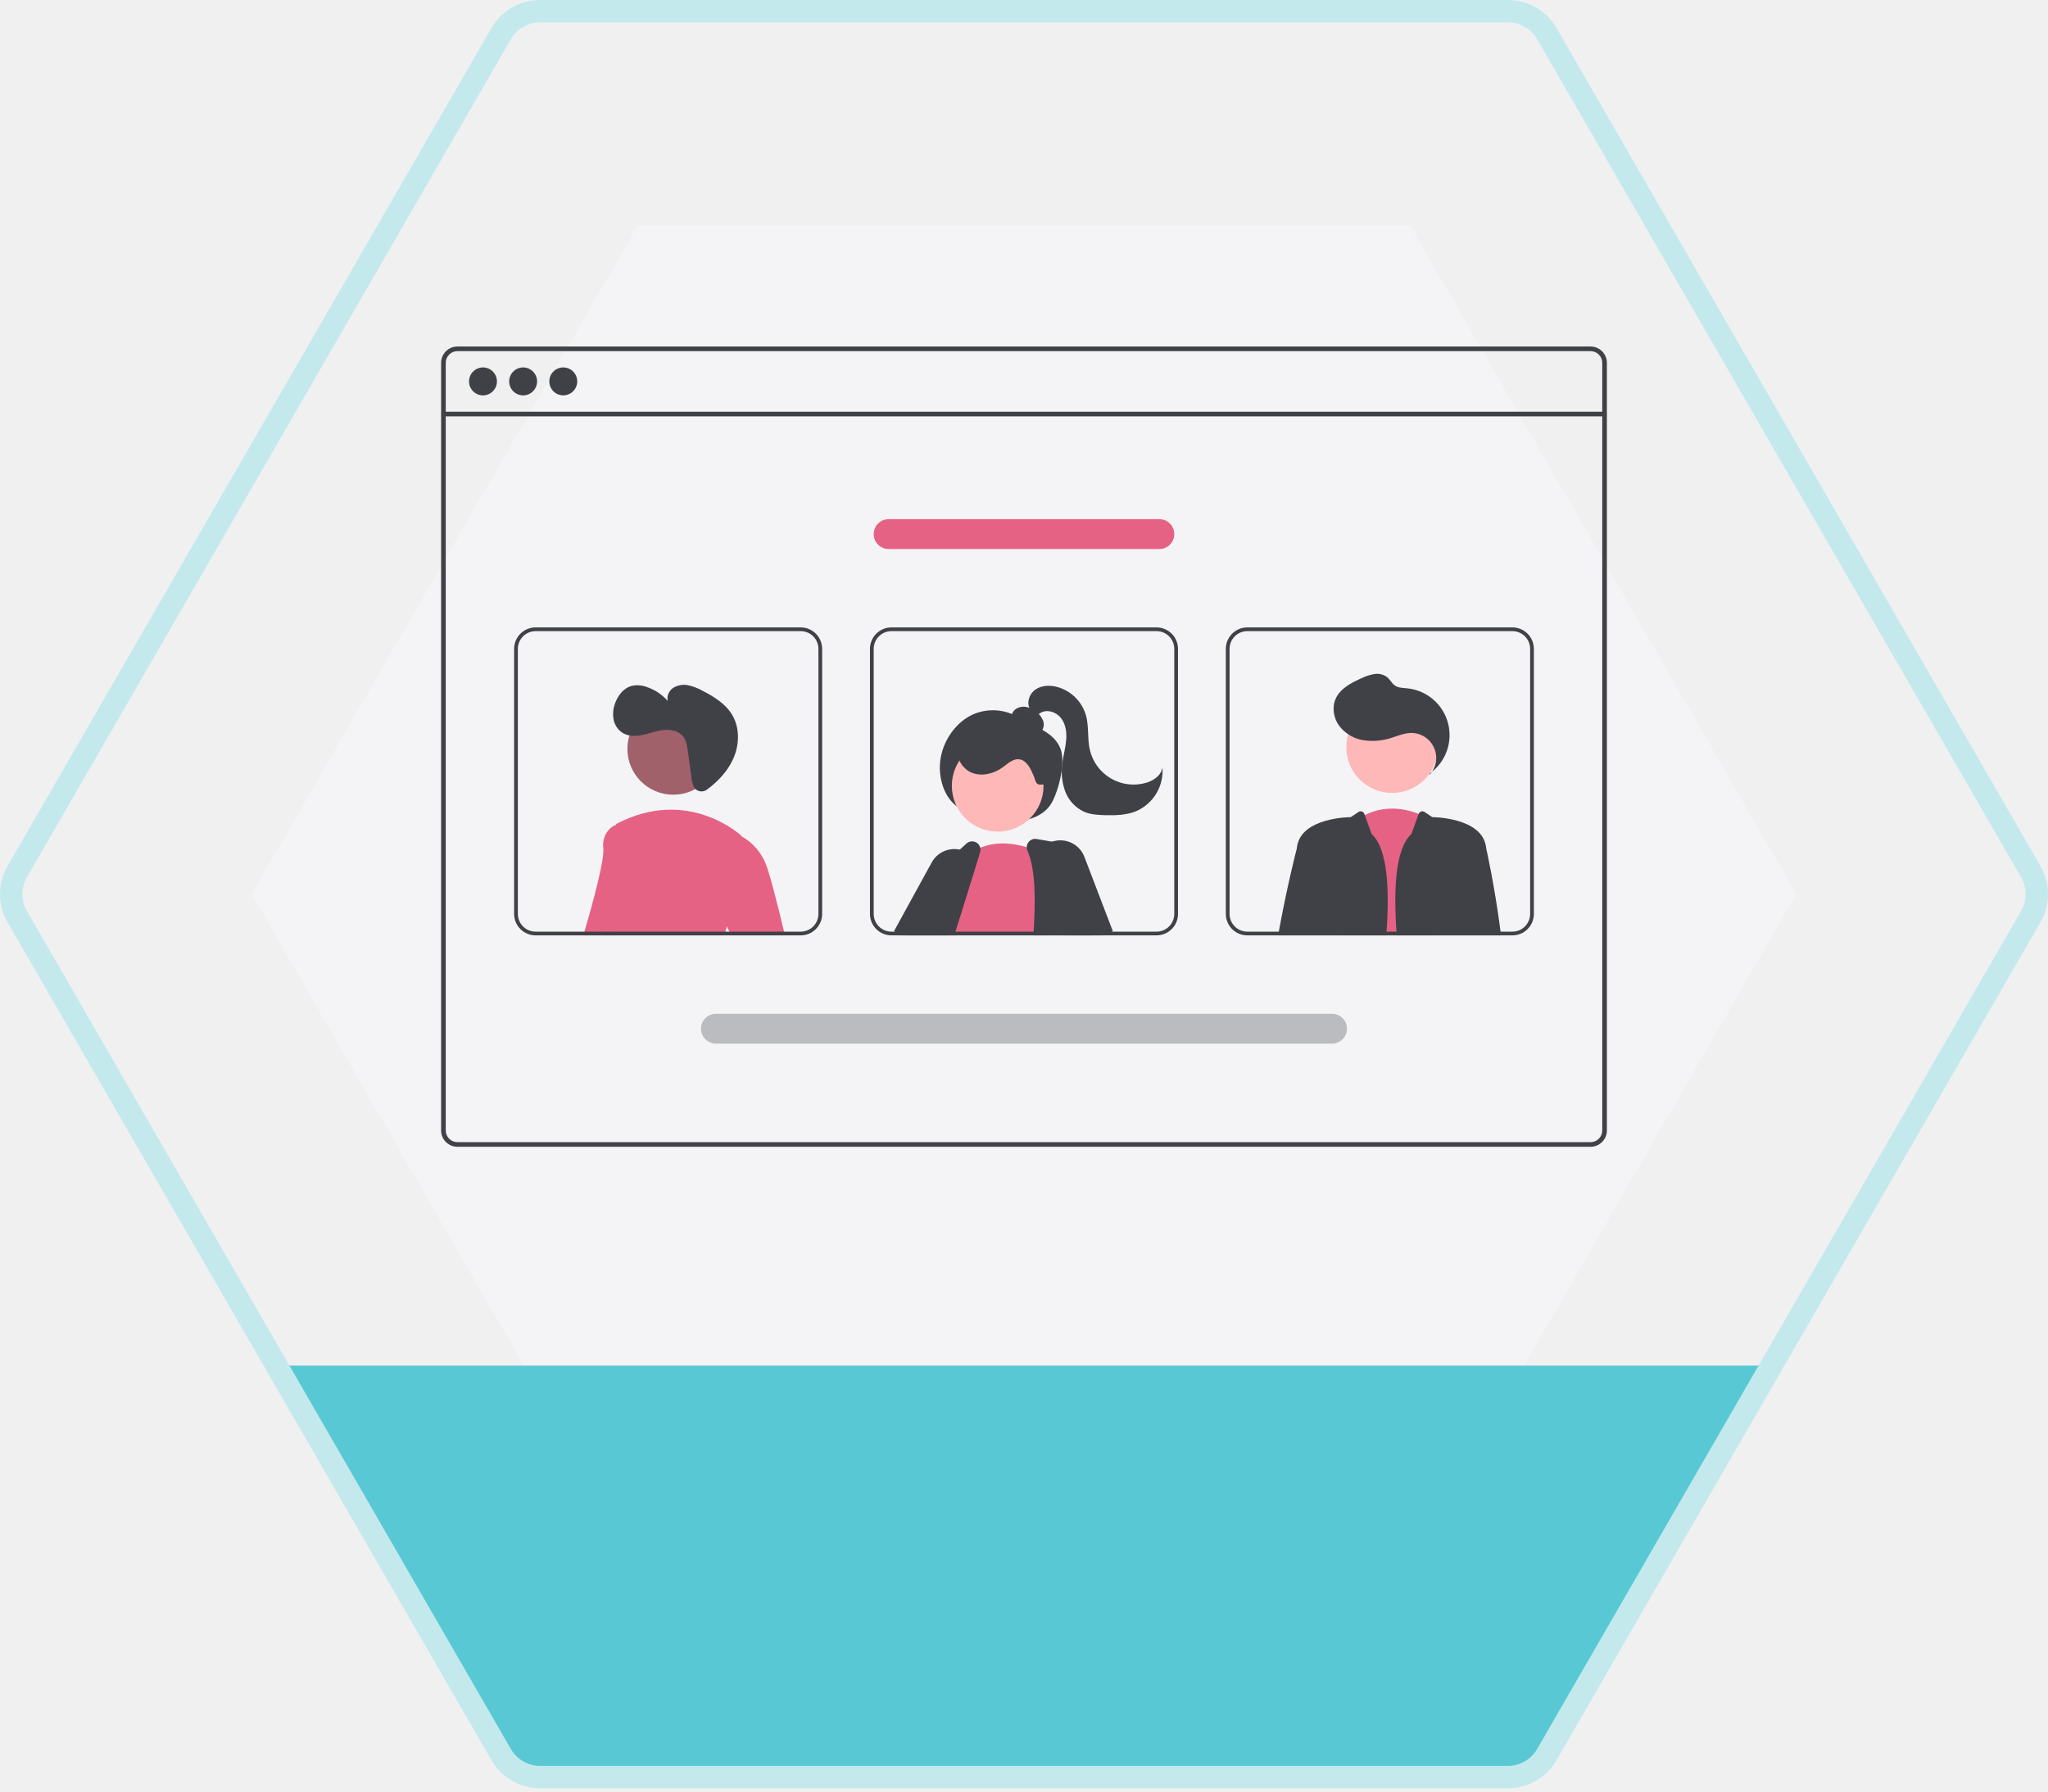
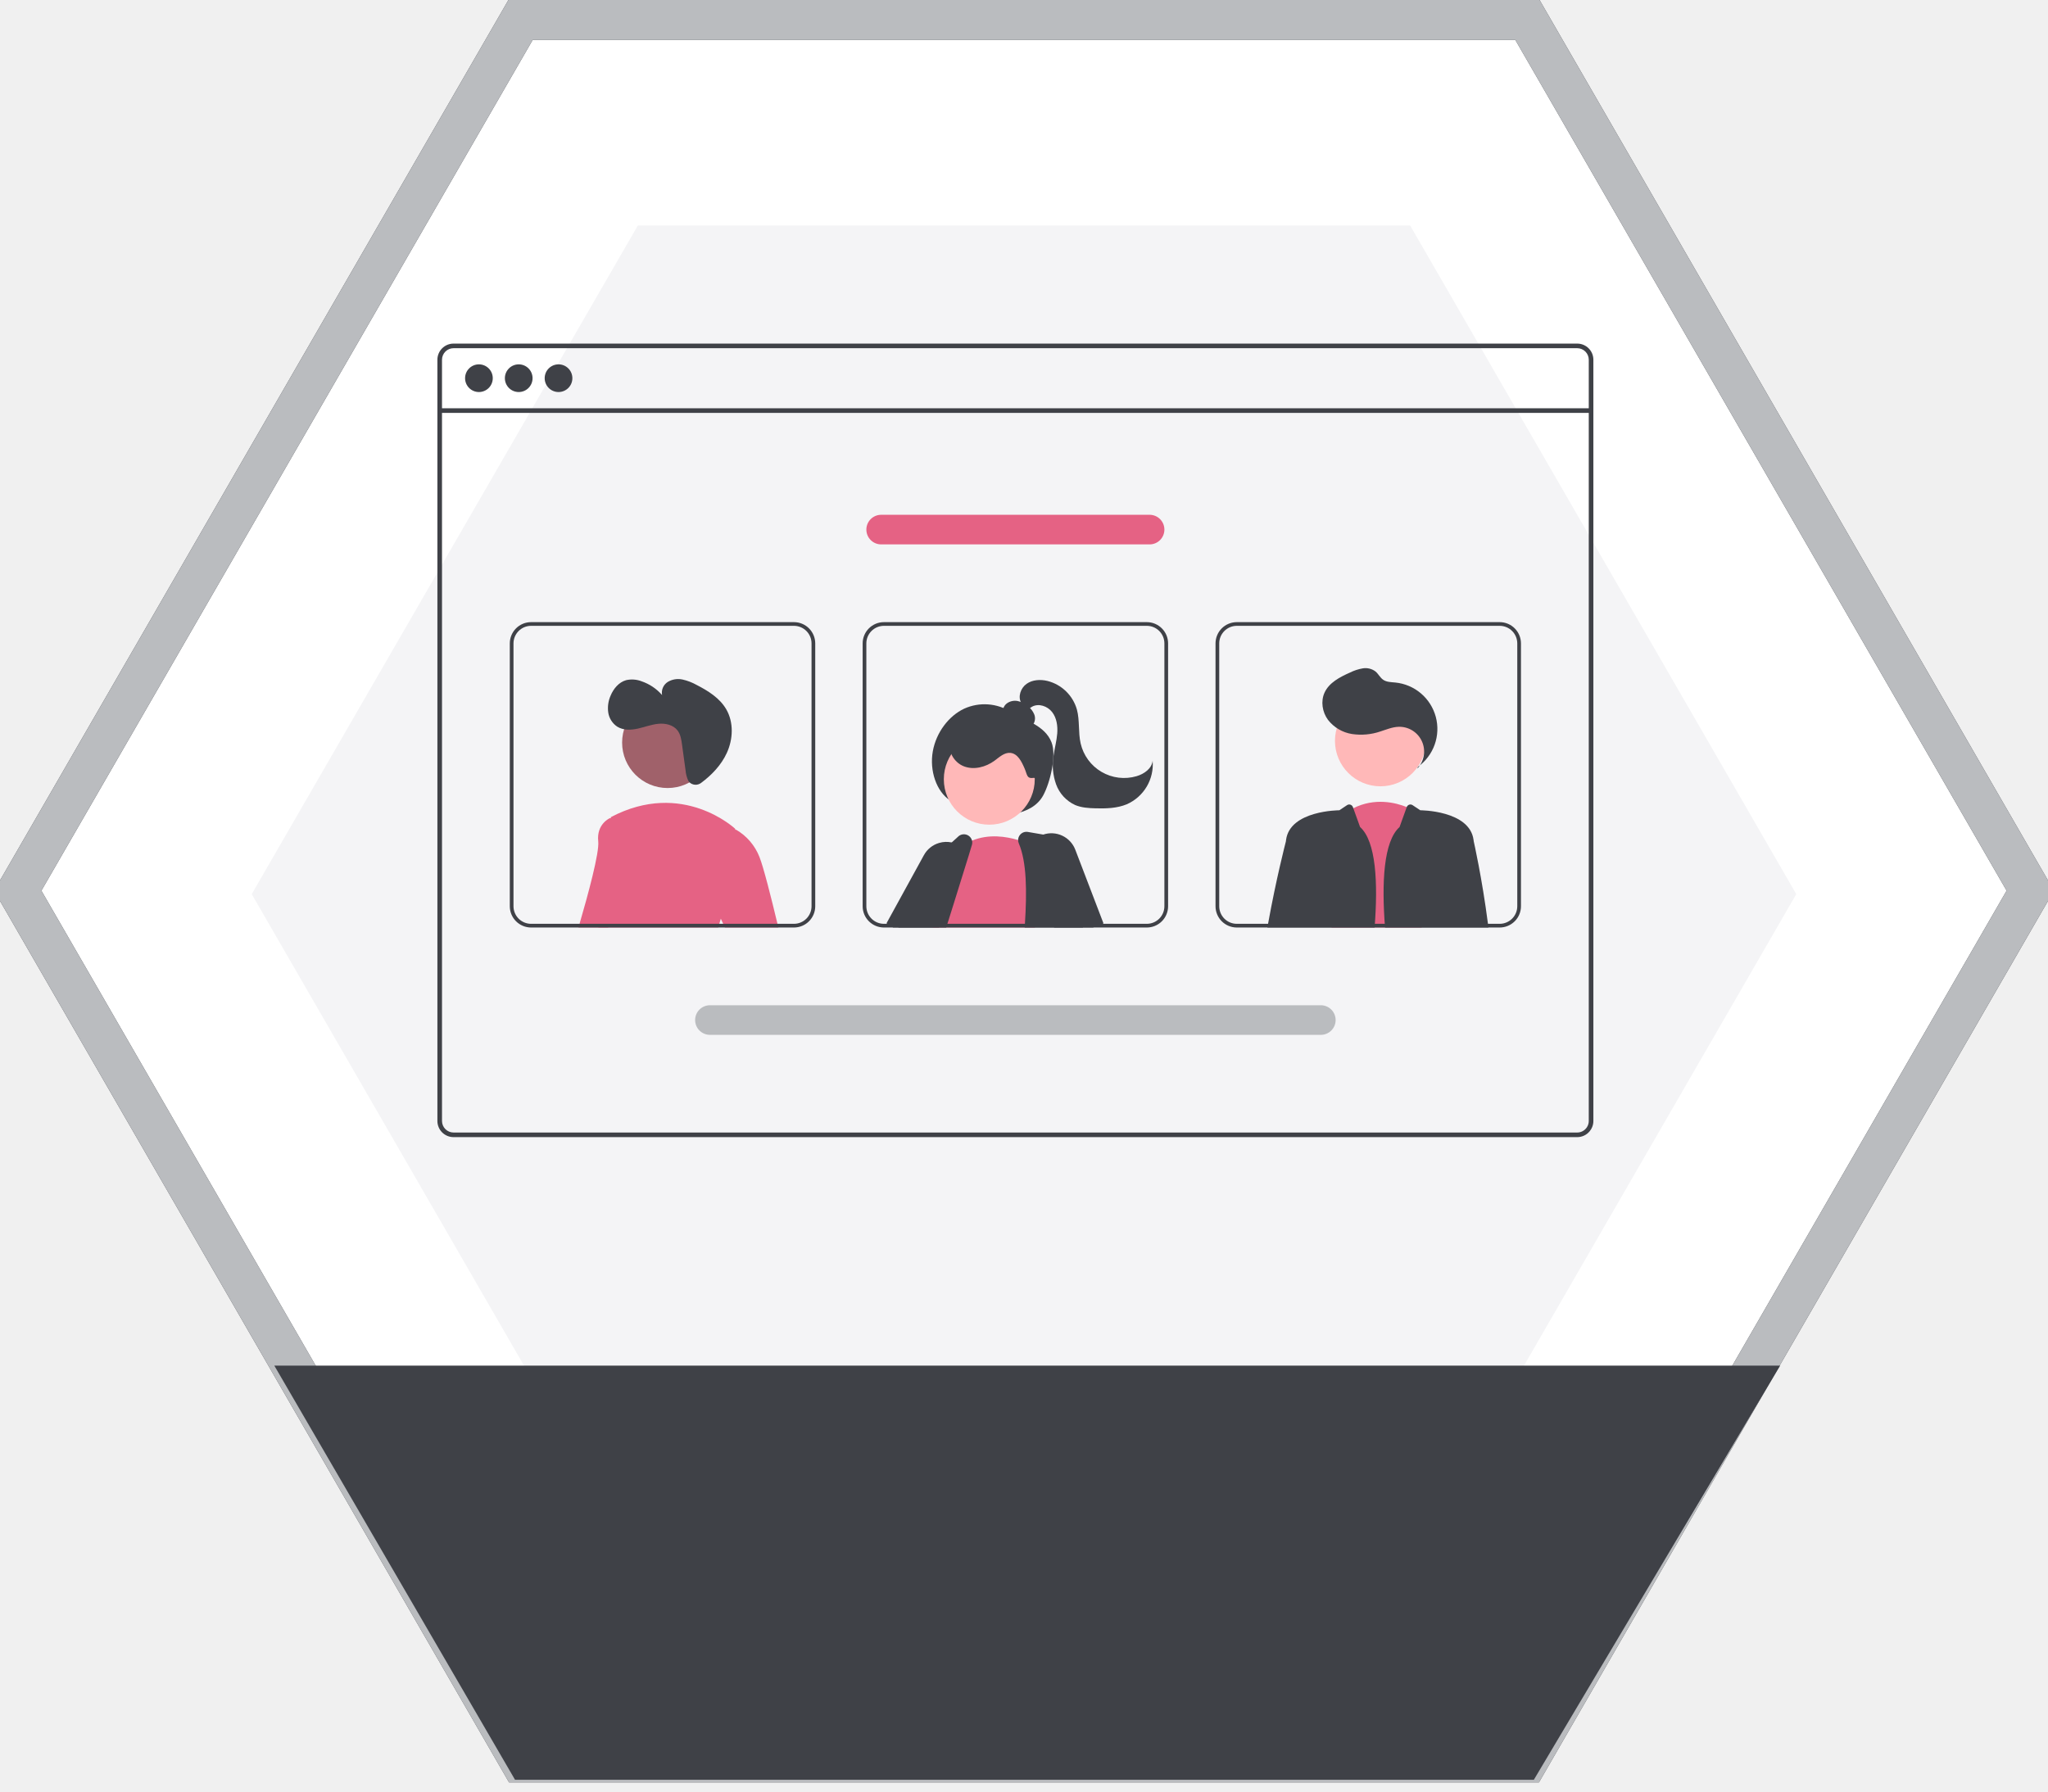
- <svg xmlns="http://www.w3.org/2000/svg" width="200" height="175" viewBox="0 0 200 175" fill="none">
-   <path d="M62.292 152.65H137.708L175.417 87.337L137.708 22.024H62.292L24.583 87.337L62.292 152.65Z" fill="#F4F4F6" />
-   <path d="M26.787 133.39H173.845L149.791 173.845H50.295L26.787 133.39Z" fill="#58C9D4" />
-   <path d="M147.268 174.674H52.732C51.773 174.673 50.831 174.419 50 173.94C49.169 173.46 48.479 172.771 47.998 171.941L0.73 90.07C0.252 89.238 0 88.296 0 87.337C0 86.377 0.252 85.435 0.73 84.603L47.998 2.733C48.479 1.903 49.169 1.214 50 0.734C50.831 0.255 51.773 0.002 52.732 0H147.268C148.227 0.002 149.169 0.255 150 0.734C150.831 1.214 151.521 1.903 152.002 2.733L199.27 84.603C199.748 85.435 200 86.377 200 87.337C200 88.296 199.748 89.238 199.27 90.07L152.002 171.941C151.521 172.771 150.831 173.46 150 173.94C149.169 174.419 148.227 174.673 147.268 174.674ZM52.732 2.187C52.157 2.188 51.591 2.34 51.093 2.627C50.594 2.915 50.18 3.329 49.891 3.827L2.624 85.697C2.337 86.195 2.186 86.761 2.186 87.337C2.186 87.912 2.337 88.478 2.624 88.977L49.891 170.847C50.18 171.345 50.594 171.759 51.093 172.047C51.591 172.335 52.157 172.486 52.732 172.487H147.268C147.843 172.487 148.408 172.335 148.907 172.047C149.405 171.759 149.82 171.345 150.108 170.847L197.376 88.977C197.663 88.478 197.814 87.912 197.814 87.337C197.814 86.761 197.663 86.195 197.376 85.697L150.108 3.827C149.82 3.329 149.405 2.915 148.907 2.627C148.409 2.34 147.843 2.188 147.268 2.187L52.732 2.187Z" fill="#C4E9ED" />
-   <path d="M155.331 33.846H44.667C44.245 33.846 43.841 34.014 43.543 34.312C43.245 34.61 43.077 35.014 43.077 35.436V110.425C43.077 110.847 43.245 111.251 43.543 111.549C43.841 111.847 44.245 112.015 44.667 112.015H155.331C155.561 112.015 155.788 111.965 155.997 111.869C156.206 111.773 156.391 111.632 156.54 111.457C156.553 111.444 156.564 111.429 156.575 111.414C156.67 111.298 156.747 111.168 156.803 111.029C156.883 110.838 156.924 110.633 156.923 110.425V35.436C156.923 35.014 156.755 34.61 156.456 34.312C156.158 34.014 155.753 33.846 155.331 33.846V33.846ZM156.469 110.425C156.469 110.647 156.404 110.864 156.281 111.049C156.172 111.212 156.024 111.345 155.851 111.435C155.69 111.518 155.512 111.562 155.331 111.561H44.667C44.365 111.561 44.077 111.441 43.864 111.228C43.651 111.015 43.531 110.727 43.531 110.425V35.436C43.531 35.135 43.651 34.846 43.864 34.633C44.077 34.42 44.365 34.3 44.667 34.3H155.331C155.633 34.3 155.922 34.42 156.135 34.633C156.349 34.846 156.469 35.135 156.469 35.436V110.425Z" fill="#3F4147" />
-   <path d="M156.695 40.218H43.303V40.672H156.695V40.218Z" fill="#3F4147" />
-   <path d="M47.166 38.618C47.919 38.618 48.53 38.008 48.53 37.255C48.53 36.502 47.919 35.891 47.166 35.891C46.413 35.891 45.803 36.502 45.803 37.255C45.803 38.008 46.413 38.618 47.166 38.618Z" fill="#3F4147" />
-   <path d="M51.086 38.618C51.839 38.618 52.45 38.008 52.45 37.255C52.45 36.502 51.839 35.891 51.086 35.891C50.333 35.891 49.723 36.502 49.723 37.255C49.723 38.008 50.333 38.618 51.086 38.618Z" fill="#3F4147" />
-   <path d="M55.006 38.618C55.759 38.618 56.37 38.008 56.37 37.255C56.37 36.502 55.759 35.891 55.006 35.891C54.253 35.891 53.643 36.502 53.643 37.255C53.643 38.008 54.253 38.618 55.006 38.618Z" fill="#3F4147" />
-   <path d="M93.574 78.854C92.21 77.966 91.532 75.904 91.866 74.017C92.2 72.13 93.459 70.505 94.967 69.805C95.701 69.474 96.505 69.331 97.308 69.388C98.111 69.445 98.887 69.701 99.566 70.132C100.949 70.978 102.906 71.441 103.563 73.133C104.067 74.433 103.427 77.074 102.748 78.337C102.161 79.429 101.045 79.928 99.996 80.145C98.837 80.382 97.639 80.367 96.486 80.1C95.333 79.834 94.25 79.324 93.311 78.603L93.574 78.854Z" fill="#3F4147" />
-   <path d="M92.863 88.874L91.772 90.754L91.628 91.002L91.419 91.366H88.204L88.421 91.002L88.983 90.055L90.292 87.846L91.774 88.438L92.863 88.874Z" fill="#FFB8B8" />
-   <path d="M87.964 91.366L87.377 91.002L87.304 90.956L90.988 84.242C91.147 83.951 91.361 83.695 91.62 83.487C91.878 83.28 92.174 83.126 92.493 83.034C92.894 82.915 93.319 82.899 93.729 82.989C93.967 83.039 94.197 83.125 94.41 83.244C94.498 83.292 94.583 83.346 94.664 83.405C94.975 83.623 95.231 83.912 95.411 84.247C95.626 84.639 95.731 85.082 95.718 85.529C95.704 85.976 95.572 86.411 95.335 86.79L93.915 89.06L92.7 91.002L92.472 91.366H87.964V91.366Z" fill="#3F4147" />
-   <path d="M97.43 81.237C99.903 81.237 101.908 79.232 101.908 76.759C101.908 74.286 99.903 72.281 97.43 72.281C94.957 72.281 92.953 74.286 92.953 76.759C92.953 79.232 94.957 81.237 97.43 81.237Z" fill="#FFB8B8" />
-   <path d="M101.925 91.366H91.86L91.906 91.237C91.88 91.159 91.856 91.08 91.834 91.002C91.811 90.92 91.791 90.836 91.772 90.754C91.609 89.991 91.609 89.201 91.774 88.438C92.33 85.707 94.549 83.489 94.549 83.489C94.587 83.459 94.626 83.432 94.664 83.405C94.994 83.163 95.352 82.962 95.731 82.807C97.379 82.123 99.107 82.398 100.268 82.752C100.673 82.874 101.068 83.025 101.451 83.202C101.586 83.266 101.659 83.306 101.659 83.306L101.774 86.808L101.913 91.002L101.925 91.366Z" fill="#E56284" />
-   <path d="M106.582 91.002L105.812 87.089L105.036 83.144C105.003 82.981 104.922 82.832 104.804 82.716C104.685 82.599 104.534 82.522 104.37 82.493L102.744 82.212L101.231 81.952C101.085 81.925 100.935 81.939 100.796 81.993C100.657 82.046 100.536 82.135 100.445 82.252C100.331 82.394 100.269 82.57 100.268 82.752C100.268 82.864 100.291 82.975 100.336 83.078C101.125 84.92 101.14 87.835 100.939 91.002C100.93 91.122 100.923 91.244 100.914 91.366H106.655L106.582 91.002Z" fill="#3F4147" />
-   <path d="M95.73 82.807C95.697 82.674 95.631 82.552 95.538 82.451C95.446 82.35 95.33 82.274 95.201 82.229C95.071 82.184 94.933 82.172 94.798 82.194C94.663 82.216 94.535 82.271 94.427 82.355L93.729 82.989L90.87 85.593C90.781 85.672 90.711 85.772 90.666 85.882C90.343 86.653 89.714 88.176 88.983 90.055C88.864 90.362 88.742 90.677 88.617 91.002C88.573 91.122 88.525 91.244 88.478 91.366H93.189C93.227 91.244 93.266 91.122 93.304 91.002C93.513 90.34 93.718 89.691 93.915 89.06C94.491 87.228 95.01 85.563 95.411 84.247C95.523 83.882 95.624 83.546 95.716 83.237C95.759 83.097 95.764 82.949 95.73 82.807V82.807Z" fill="#3F4147" />
-   <path d="M107.639 91.366H107.944L107.902 91.264L107.79 91.002L106.075 86.931L105.812 87.089L103.705 88.364L104.786 91.002L104.935 91.366H106.655H107.639Z" fill="#FFB8B8" />
-   <path d="M105.9 83.702C105.668 83.094 105.21 82.6 104.622 82.322C104.033 82.045 103.361 82.005 102.744 82.212C102.665 82.239 102.588 82.269 102.512 82.303C102.081 82.496 101.712 82.808 101.451 83.202C101.345 83.36 101.257 83.529 101.191 83.707C101.072 84.016 101.016 84.346 101.026 84.677C101.036 85.007 101.111 85.333 101.247 85.634L101.774 86.808L103.659 91.002L103.823 91.366H107.639L107.902 91.264L108.584 91.002L108.678 90.965L105.9 83.702Z" fill="#3F4147" />
-   <path d="M100.947 71.617C101.103 71.663 101.27 71.657 101.423 71.6C101.575 71.542 101.704 71.435 101.79 71.297C101.871 71.156 101.919 70.998 101.93 70.835C101.94 70.672 101.914 70.51 101.852 70.359C101.724 70.058 101.524 69.794 101.269 69.591C100.979 69.328 100.626 69.146 100.245 69.06C100.054 69.019 99.857 69.02 99.667 69.062C99.476 69.104 99.297 69.186 99.141 69.303C98.988 69.424 98.875 69.588 98.816 69.774C98.756 69.96 98.754 70.159 98.808 70.346C98.924 70.683 99.238 70.908 99.552 71.076C100.174 71.408 100.861 71.603 101.564 71.648L100.947 71.617Z" fill="#3F4147" />
-   <path d="M101.818 76.626C101.098 76.725 101.191 76.358 100.903 75.691C100.614 75.024 100.228 74.232 99.505 74.165C98.912 74.109 98.423 74.584 97.943 74.936C97.087 75.563 95.933 75.87 94.94 75.494C93.948 75.117 93.258 73.934 93.635 72.942C93.752 72.668 93.924 72.421 94.141 72.216C94.357 72.011 94.614 71.853 94.894 71.752C95.456 71.552 96.053 71.469 96.648 71.508C97.972 71.55 99.27 71.883 100.452 72.482C101.267 72.896 102.061 73.489 102.37 74.349C102.68 75.21 102.883 76.419 101.999 76.652L101.818 76.626Z" fill="#3F4147" />
-   <path d="M100.579 69.249C100.223 68.63 100.517 67.78 101.099 67.366C101.682 66.952 102.463 66.912 103.157 67.078C103.844 67.251 104.474 67.602 104.983 68.095C105.492 68.588 105.862 69.206 106.056 69.887C106.351 70.971 106.176 72.134 106.425 73.228C106.559 73.812 106.81 74.362 107.163 74.845C107.517 75.327 107.966 75.733 108.482 76.035C108.998 76.338 109.571 76.532 110.165 76.605C110.759 76.678 111.361 76.629 111.935 76.46C112.683 76.24 113.443 75.707 113.517 74.931C113.594 75.822 113.391 76.715 112.936 77.484C112.48 78.254 111.796 78.862 110.978 79.224C110.014 79.626 108.939 79.652 107.896 79.625C107.215 79.608 106.52 79.567 105.892 79.304C105.458 79.106 105.068 78.823 104.744 78.472C104.421 78.122 104.171 77.71 104.008 77.261C103.689 76.359 103.603 75.391 103.758 74.447C103.86 73.713 104.065 72.993 104.122 72.253C104.179 71.514 104.07 70.725 103.615 70.14C103.159 69.555 102.288 69.256 101.64 69.616C101.38 69.761 101.17 69.998 100.887 70.091C100.604 70.185 100.203 70.021 100.228 69.724L100.579 69.249Z" fill="#3F4147" />
-   <path d="M131.136 91.366L131.17 91.002L132.199 80.303C132.536 80.04 132.898 79.809 133.28 79.616C135.397 78.55 137.438 79.06 138.543 79.501C138.836 79.616 139.119 79.754 139.389 79.915L139.991 91.002L140.011 91.366H131.136Z" fill="#E56284" />
-   <path d="M135.951 77.456C138.424 77.456 140.429 75.451 140.429 72.978C140.429 70.505 138.424 68.501 135.951 68.501C133.478 68.501 131.473 70.505 131.473 72.978C131.473 75.451 133.478 77.456 135.951 77.456Z" fill="#FFB8B8" />
-   <path d="M139.584 75.709C139.917 75.358 140.138 74.916 140.219 74.439C140.3 73.963 140.238 73.473 140.039 73.031C139.841 72.591 139.516 72.218 139.106 71.963C138.695 71.707 138.218 71.579 137.735 71.595C137.116 71.616 136.532 71.869 135.941 72.055C135.046 72.36 134.09 72.446 133.155 72.306C132.213 72.16 131.364 71.658 130.782 70.905C130.228 70.143 130.055 69.087 130.446 68.231C130.898 67.242 131.953 66.697 132.946 66.254C133.347 66.054 133.774 65.913 134.216 65.837C134.437 65.801 134.663 65.81 134.88 65.865C135.098 65.92 135.301 66.019 135.478 66.156C135.757 66.396 135.921 66.756 136.225 66.964C136.566 67.198 137.01 67.192 137.423 67.234C138.351 67.327 139.229 67.7 139.94 68.304C140.651 68.908 141.162 69.715 141.403 70.616C141.645 71.517 141.606 72.471 141.293 73.35C140.979 74.229 140.406 74.991 139.648 75.536L139.584 75.709Z" fill="#3F4147" />
-   <path d="M133.947 81.469L133.28 79.616L133.238 79.501C133.218 79.446 133.187 79.396 133.145 79.356C133.103 79.315 133.053 79.285 132.997 79.266C132.942 79.248 132.883 79.243 132.826 79.251C132.768 79.259 132.713 79.279 132.665 79.312L131.907 79.817C131.907 79.817 127.048 79.817 126.658 82.732C126.653 82.778 126.645 82.829 126.64 82.883C126.64 82.886 126.639 82.888 126.638 82.891C126.589 83.082 125.672 86.626 124.884 91.002C124.862 91.122 124.841 91.244 124.819 91.366H135.377V91.366C135.72 86.971 135.528 82.884 133.947 81.469Z" fill="#3F4147" />
-   <path d="M146.541 91.002C145.965 86.513 145.141 82.883 145.141 82.883C145.134 82.829 145.127 82.778 145.121 82.732C144.733 79.817 139.874 79.817 139.874 79.817L139.117 79.312C139.069 79.28 139.013 79.259 138.956 79.251C138.898 79.243 138.839 79.249 138.784 79.267C138.729 79.285 138.678 79.316 138.637 79.356C138.595 79.397 138.563 79.447 138.543 79.501L137.834 81.469C136.253 82.884 136.061 86.971 136.405 91.366L136.405 91.366H146.587C146.572 91.244 146.556 91.122 146.541 91.002Z" fill="#3F4147" />
-   <path d="M61.021 80.781L59.938 91.002L59.9 91.366H56.97C57.005 91.248 57.04 91.126 57.076 91.002C57.907 88.15 59.04 83.988 58.917 82.885C58.726 81.164 60.066 80.59 60.066 80.59L60.15 80.606L61.021 80.781Z" fill="#E56284" />
-   <path d="M65.746 77.626C68.219 77.626 70.224 75.622 70.224 73.149C70.224 70.676 68.219 68.671 65.746 68.671C63.273 68.671 61.269 70.676 61.269 73.149C61.269 75.622 63.273 77.626 65.746 77.626Z" fill="#A0616A" />
-   <path d="M71.543 89.197C71.317 89.613 71.132 90.05 70.99 90.502C70.938 90.663 70.886 90.83 70.839 91.002C70.804 91.12 70.773 91.242 70.742 91.366H58.932C58.949 91.246 58.963 91.124 58.98 91.002C59.583 86.234 60.072 81.395 60.15 80.606C60.157 80.531 60.161 80.493 60.161 80.493C67.238 76.763 72.403 81.642 72.403 81.642C72.403 81.642 72.411 81.676 72.421 81.744C72.535 82.426 73.111 86.407 71.543 89.197Z" fill="#E56284" />
-   <path d="M70.99 90.502L70.203 88.814L70.394 82.119L72.422 81.744L72.493 81.731C73.541 82.34 74.352 83.286 74.793 84.415C75.187 85.399 75.936 88.36 76.569 91.002C76.598 91.124 76.627 91.246 76.657 91.366H71.393L71.224 91.002L70.99 90.502Z" fill="#E56284" />
-   <path d="M78.194 61.285H52.301C51.746 61.285 51.214 61.506 50.821 61.899C50.428 62.291 50.207 62.824 50.206 63.379V89.272C50.207 89.827 50.428 90.359 50.821 90.752C51.214 91.145 51.746 91.366 52.301 91.366H78.194C78.749 91.366 79.282 91.145 79.674 90.752C80.067 90.36 80.288 89.827 80.288 89.272V63.379C80.288 62.824 80.067 62.291 79.674 61.898C79.282 61.506 78.749 61.285 78.194 61.285ZM79.924 89.272C79.923 89.73 79.741 90.17 79.417 90.495C79.092 90.819 78.652 91.001 78.194 91.002H52.301C51.843 91.001 51.403 90.819 51.079 90.494C50.754 90.17 50.572 89.73 50.571 89.272V63.379C50.572 62.921 50.754 62.481 51.079 62.157C51.403 61.832 51.843 61.65 52.301 61.649H78.194C78.652 61.65 79.092 61.832 79.417 62.156C79.741 62.481 79.923 62.92 79.924 63.379V89.272ZM59.938 91.002L59.9 91.366H70.742C70.773 91.242 70.804 91.12 70.839 91.002H59.938Z" fill="#3F4147" />
-   <path d="M112.945 61.285H87.052C86.497 61.285 85.965 61.506 85.572 61.899C85.179 62.291 84.958 62.824 84.957 63.379V89.272C84.958 89.827 85.179 90.359 85.572 90.752C85.965 91.145 86.497 91.366 87.052 91.366H112.945C113.5 91.366 114.033 91.145 114.425 90.752C114.818 90.36 115.039 89.827 115.039 89.272V63.379C115.039 62.824 114.818 62.291 114.425 61.898C114.033 61.506 113.5 61.285 112.945 61.285V61.285ZM114.675 89.272C114.674 89.73 114.492 90.17 114.168 90.495C113.843 90.819 113.403 91.001 112.945 91.002H87.052C86.594 91.001 86.154 90.819 85.83 90.494C85.505 90.17 85.323 89.73 85.322 89.272V63.379C85.323 62.921 85.505 62.481 85.83 62.157C86.154 61.832 86.594 61.65 87.052 61.649H112.945C113.403 61.65 113.843 61.832 114.168 62.156C114.492 62.481 114.674 62.92 114.675 63.379V89.272ZM91.834 91.002C91.856 91.08 91.88 91.159 91.906 91.237L91.86 91.366H100.914C100.923 91.244 100.93 91.122 100.939 91.002H91.834Z" fill="#3F4147" />
-   <path d="M147.697 61.285H121.805C121.25 61.285 120.717 61.506 120.324 61.898C119.931 62.291 119.711 62.824 119.71 63.379V89.272C119.711 89.827 119.931 90.36 120.324 90.752C120.717 91.145 121.25 91.366 121.805 91.366H147.697C148.253 91.366 148.785 91.145 149.178 90.752C149.57 90.359 149.791 89.827 149.792 89.272V63.379C149.791 62.824 149.57 62.291 149.178 61.899C148.785 61.506 148.253 61.285 147.697 61.285ZM149.427 89.272C149.427 89.73 149.244 90.17 148.92 90.494C148.596 90.819 148.156 91.001 147.697 91.002H121.805C121.346 91.001 120.906 90.819 120.582 90.495C120.258 90.17 120.075 89.73 120.075 89.272V63.379C120.075 62.92 120.258 62.481 120.582 62.156C120.906 61.832 121.346 61.65 121.805 61.649H147.697C148.156 61.65 148.596 61.832 148.92 62.157C149.244 62.481 149.427 62.921 149.427 63.379V89.272ZM135.404 91.002C135.395 91.122 135.386 91.244 135.376 91.366H143.232C143.247 91.246 143.263 91.124 143.278 91.002H135.404Z" fill="#3F4147" />
-   <path d="M130.081 101.941H69.917C69.531 101.941 69.16 101.787 68.886 101.513C68.613 101.24 68.459 100.869 68.459 100.482C68.459 100.095 68.613 99.724 68.886 99.451C69.16 99.177 69.531 99.023 69.917 99.023H130.081C130.468 99.023 130.839 99.177 131.112 99.451C131.386 99.724 131.54 100.095 131.54 100.482C131.54 100.869 131.386 101.24 131.112 101.513C130.839 101.787 130.468 101.941 130.081 101.941Z" fill="#BABCBF" />
-   <path d="M113.217 53.627H86.781C86.395 53.627 86.024 53.474 85.75 53.2C85.477 52.926 85.323 52.556 85.323 52.169C85.323 51.782 85.477 51.411 85.75 51.137C86.024 50.864 86.395 50.71 86.781 50.71H113.217C113.604 50.71 113.975 50.864 114.248 51.137C114.522 51.411 114.676 51.782 114.676 52.169C114.676 52.556 114.522 52.926 114.248 53.2C113.975 53.474 113.604 53.627 113.217 53.627Z" fill="#E56284" />
-   <path d="M67.888 77.05C68.04 77.2 68.24 77.289 68.453 77.303C68.665 77.317 68.876 77.253 69.045 77.124C70.1 76.342 71.027 75.368 71.575 74.18C72.204 72.819 72.274 71.149 71.516 69.856C70.876 68.762 69.745 68.057 68.618 67.477C68.18 67.23 67.709 67.049 67.219 66.938C66.724 66.829 66.205 66.912 65.769 67.172C65.556 67.306 65.388 67.501 65.287 67.731C65.186 67.962 65.157 68.217 65.204 68.465C64.663 67.847 63.969 67.382 63.193 67.115C62.704 66.923 62.168 66.884 61.657 67.003C60.942 67.206 60.419 67.841 60.134 68.528C59.903 69.05 59.823 69.626 59.904 70.191C59.946 70.473 60.047 70.742 60.2 70.981C60.353 71.221 60.555 71.426 60.792 71.583C61.383 71.949 62.137 71.923 62.816 71.773C63.495 71.624 64.153 71.364 64.845 71.298C65.537 71.232 66.308 71.405 66.729 71.958C67.026 72.348 67.102 72.857 67.168 73.342L67.515 75.865C67.543 76.23 67.636 76.587 67.79 76.919C67.817 76.967 67.85 77.011 67.888 77.05Z" fill="#3F4147" />
+ <svg xmlns="http://www.w3.org/2000/svg" class="badge bft" width="400" height="350" viewBox="0 0 400 350" fill="none">
+   <path class="badge-border--hidden" fill="#FFFFFF" d="M298.268 3.795L396.536 174L298.268 344.205L101.732 344.205L3.464 174L101.732 3.795L298.268 3.795Z" stroke="#3F4147" stroke-width="8" />
+   <path class="badge-border" d="M298.268 3.795L396.536 174L298.268 344.205L101.732 344.205L3.464 174L101.732 3.795L298.268 3.795Z" stroke="#BABCBF" stroke-width="8" />
+   <path class="badge__bg" d="M124.583 305.3H275.416L350.833 174.674L275.417 44.049H124.583L49.166 174.674L124.583 305.3Z" fill="#F4F4F6" />
+   <path d="M53.575 266.78H347.689L299.581 347.689H100.589L53.575 266.78Z" fill="#3F4147" />
+   <path d="M308.05 67.123H88.582C87.746 67.124 86.945 67.456 86.353 68.047C85.762 68.638 85.43 69.44 85.429 70.276V218.993C85.43 219.829 85.762 220.631 86.353 221.222C86.945 221.813 87.746 222.145 88.582 222.146H308.05C308.506 222.146 308.956 222.047 309.37 221.856C309.784 221.665 310.152 221.387 310.447 221.04C310.472 221.013 310.495 220.984 310.516 220.953C310.704 220.723 310.857 220.466 310.968 220.19C311.127 219.811 311.208 219.404 311.206 218.993V70.276C311.206 69.439 310.873 68.637 310.281 68.046C309.689 67.455 308.887 67.123 308.05 67.123V67.123ZM310.306 218.993C310.307 219.433 310.177 219.863 309.934 220.23C309.718 220.553 309.424 220.816 309.08 220.996C308.762 221.161 308.409 221.247 308.05 221.246H88.582C87.985 221.245 87.412 221.008 86.99 220.585C86.568 220.163 86.33 219.591 86.329 218.993V70.276C86.33 69.679 86.568 69.106 86.99 68.684C87.412 68.261 87.985 68.024 88.582 68.023H308.05C308.648 68.023 309.221 68.26 309.644 68.683C310.067 69.105 310.305 69.678 310.306 70.276V218.993Z" fill="#3F4147" />
+   <path d="M310.754 79.759H85.878V80.661H310.754V79.759Z" fill="#3F4147" />
+   <path d="M93.54 76.587C95.033 76.587 96.243 75.376 96.243 73.883C96.243 72.389 95.033 71.179 93.54 71.179C92.046 71.179 90.836 72.389 90.836 73.883C90.836 75.376 92.046 76.587 93.54 76.587Z" fill="#3F4147" />
+   <path d="M101.313 76.587C102.807 76.587 104.017 75.376 104.017 73.883C104.017 72.389 102.807 71.179 101.313 71.179C99.82 71.179 98.609 72.389 98.609 73.883C98.609 75.376 99.82 76.587 101.313 76.587Z" fill="#3F4147" />
+   <path d="M109.087 76.587C110.581 76.587 111.791 75.376 111.791 73.883C111.791 72.389 110.581 71.179 109.087 71.179C107.594 71.179 106.383 72.389 106.383 73.883C106.383 75.376 107.594 76.587 109.087 76.587Z" fill="#3F4147" />
+   <path class="title" d="M224.53 106.352H172.103C171.336 106.352 170.6 106.048 170.058 105.505C169.515 104.963 169.211 104.227 169.211 103.46C169.211 102.693 169.515 101.957 170.058 101.415C170.6 100.872 171.336 100.567 172.103 100.567H224.53C225.297 100.567 226.033 100.872 226.575 101.415C227.117 101.957 227.422 102.693 227.422 103.46C227.422 104.227 227.117 104.963 226.575 105.505C226.033 106.048 225.297 106.352 224.53 106.352Z" fill="#E56284" />
+   <path class="button" d="M257.974 202.166H138.659C137.892 202.166 137.156 201.862 136.613 201.319C136.071 200.777 135.766 200.041 135.766 199.274C135.766 198.507 136.071 197.771 136.613 197.229C137.156 196.686 137.892 196.381 138.659 196.381H257.974C258.741 196.381 259.477 196.686 260.019 197.229C260.562 197.771 260.867 198.507 260.867 199.274C260.867 200.041 260.562 200.777 260.019 201.319C259.477 201.862 258.741 202.166 257.974 202.166Z" fill="#BABCBF" />
+   <g class="person center">
+     <g class="head">
+       <path d="M185.574 156.382C182.869 154.621 181.524 150.53 182.187 146.789C182.85 143.048 185.345 139.825 188.336 138.435C189.791 137.779 191.387 137.495 192.979 137.608C194.571 137.722 196.11 138.229 197.458 139.084C200.201 140.761 204.08 141.68 205.383 145.036C206.384 147.615 205.115 152.852 203.767 155.357C202.603 157.522 200.39 158.512 198.311 158.943C196.011 159.412 193.637 159.381 191.349 158.854C189.062 158.326 186.915 157.313 185.053 155.884L185.574 156.382Z" fill="#3F4147" />
+       <path d="M174.448 181.196L173.284 180.473L173.139 180.382L180.446 167.066C180.76 166.489 181.186 165.981 181.698 165.57C182.21 165.159 182.798 164.854 183.429 164.672C184.225 164.435 185.069 164.404 185.88 164.582C186.354 164.682 186.81 164.853 187.233 165.088C187.407 165.184 187.575 165.29 187.735 165.406C188.353 165.84 188.861 166.412 189.218 167.077C189.642 167.855 189.852 168.733 189.825 169.619C189.799 170.506 189.537 171.369 189.066 172.12L186.249 176.622L183.841 180.473L183.389 181.196H174.448V181.196Z" fill="#3F4147" />
+       <path d="M193.222 161.108C198.126 161.108 202.102 157.132 202.102 152.228C202.102 147.323 198.126 143.347 193.222 143.347C188.317 143.347 184.341 147.323 184.341 152.228C184.341 157.132 188.317 161.108 193.222 161.108Z" fill="#FFB8B8" />
+       <path d="M200.196 142.028C200.506 142.121 200.837 142.109 201.139 141.995C201.442 141.88 201.697 141.669 201.868 141.394C202.029 141.114 202.123 140.801 202.144 140.479C202.166 140.156 202.113 139.833 201.99 139.534C201.738 138.938 201.341 138.414 200.834 138.011C200.26 137.491 199.56 137.128 198.803 136.959C198.425 136.878 198.034 136.879 197.657 136.962C197.279 137.045 196.924 137.208 196.615 137.44C196.312 137.68 196.087 138.005 195.969 138.374C195.851 138.743 195.847 139.138 195.955 139.509C196.185 140.176 196.808 140.623 197.43 140.956C198.664 141.614 200.024 142.001 201.421 142.09L200.196 142.028Z" fill="#3F4147" />
+       <path d="M201.924 151.962C200.496 152.159 200.68 151.432 200.108 150.11C199.536 148.787 198.771 147.216 197.336 147.082C196.16 146.972 195.191 147.912 194.238 148.611C192.54 149.855 190.252 150.464 188.283 149.717C186.315 148.971 184.947 146.625 185.694 144.657C185.927 144.114 186.268 143.624 186.698 143.217C187.127 142.811 187.636 142.498 188.191 142.296C189.306 141.9 190.49 141.735 191.67 141.813C194.296 141.897 196.871 142.556 199.214 143.744C200.831 144.566 202.405 145.741 203.019 147.448C203.632 149.155 204.036 151.553 202.282 152.015L201.924 151.962Z" fill="#3F4147" />
+       <path d="M199.467 137.334C198.761 136.105 199.343 134.42 200.498 133.599C201.653 132.778 203.202 132.698 204.579 133.027C205.942 133.37 207.191 134.066 208.2 135.044C209.209 136.022 209.943 137.248 210.328 138.599C210.913 140.747 210.565 143.055 211.061 145.225C211.325 146.382 211.823 147.473 212.524 148.43C213.225 149.387 214.115 150.191 215.139 150.791C216.163 151.392 217.298 151.776 218.476 151.921C219.654 152.066 220.849 151.968 221.988 151.634C223.471 151.198 224.978 150.14 225.124 148.601C225.278 150.368 224.875 152.139 223.972 153.665C223.069 155.192 221.711 156.398 220.088 157.115C218.177 157.912 216.046 157.964 213.976 157.911C212.627 157.876 211.248 157.795 210.003 157.273C209.142 156.881 208.368 156.32 207.727 155.625C207.085 154.929 206.589 154.112 206.267 153.222C205.634 151.434 205.463 149.514 205.77 147.642C205.973 146.185 206.379 144.758 206.492 143.291C206.605 141.825 206.39 140.26 205.486 139.099C204.582 137.939 202.856 137.347 201.57 138.062C201.054 138.349 200.637 138.818 200.076 139.004C199.515 139.189 198.719 138.863 198.771 138.275L199.467 137.334Z" fill="#3F4147" />
+     </g>
+     <path d="M202.136 181.196H182.175L182.265 180.939C182.214 180.784 182.167 180.628 182.124 180.473C182.077 180.31 182.037 180.144 182.001 179.981C181.677 178.467 181.678 176.902 182.005 175.389C183.107 169.973 187.508 165.573 187.508 165.573C187.584 165.515 187.659 165.461 187.735 165.406C188.39 164.927 189.1 164.529 189.851 164.22C193.119 162.865 196.547 163.411 198.85 164.112C199.652 164.355 200.436 164.653 201.196 165.005C201.464 165.132 201.609 165.211 201.609 165.211L201.836 172.157L202.111 180.473L202.136 181.196Z" fill="#E56284" />
+     <path d="M211.371 180.473L209.845 172.714L208.305 164.889C208.24 164.566 208.08 164.27 207.845 164.04C207.609 163.809 207.309 163.656 206.985 163.599L203.76 163.042L200.759 162.525C200.469 162.473 200.171 162.501 199.897 162.606C199.622 162.711 199.381 162.889 199.201 163.121C198.975 163.402 198.851 163.752 198.85 164.112C198.85 164.335 198.895 164.555 198.984 164.759C200.549 168.411 200.578 174.192 200.18 180.473C200.162 180.711 200.148 180.954 200.13 181.196H211.515L211.371 180.473Z" fill="#3F4147" />
+     <path d="M189.851 164.22C189.784 163.957 189.653 163.715 189.47 163.515C189.287 163.315 189.056 163.163 188.8 163.075C188.544 162.986 188.269 162.962 188.001 163.005C187.733 163.049 187.48 163.158 187.265 163.324L185.881 164.582L180.211 169.745C180.035 169.904 179.896 170.1 179.806 170.32C179.166 171.849 177.919 174.868 176.469 178.596C176.234 179.204 175.992 179.829 175.742 180.473C175.656 180.711 175.562 180.953 175.468 181.196H184.81C184.886 180.953 184.962 180.711 185.038 180.473C185.454 179.16 185.859 177.873 186.249 176.622C187.392 172.988 188.422 169.687 189.218 167.077C189.438 166.354 189.64 165.686 189.822 165.074C189.907 164.797 189.917 164.502 189.851 164.22V164.22Z" fill="#3F4147" />
+     <path d="M210.018 165.996C209.558 164.791 208.65 163.81 207.483 163.26C206.317 162.709 204.983 162.631 203.76 163.042C203.603 163.094 203.45 163.154 203.301 163.223C202.444 163.605 201.714 164.223 201.196 165.005C200.985 165.317 200.811 165.653 200.679 166.007C200.445 166.619 200.334 167.273 200.353 167.929C200.372 168.585 200.521 169.23 200.791 169.828L201.836 172.157L205.575 180.473L205.9 181.196H213.468L213.988 180.993L215.341 180.473L215.529 180.4L210.018 165.996Z" fill="#3F4147" />
+     <path d="M223.989 121.538H172.64C171.539 121.539 170.483 121.977 169.704 122.756C168.925 123.535 168.487 124.591 168.486 125.692V177.041C168.487 178.143 168.925 179.199 169.704 179.977C170.483 180.756 171.539 181.194 172.64 181.196H223.989C225.091 181.195 226.147 180.757 226.926 179.978C227.705 179.199 228.143 178.143 228.144 177.041V125.692C228.143 124.591 227.705 123.534 226.926 122.756C226.147 121.977 225.091 121.539 223.989 121.538V121.538ZM227.42 177.041C227.42 177.951 227.058 178.823 226.415 179.467C225.771 180.11 224.899 180.472 223.989 180.473H172.64C171.731 180.471 170.859 180.109 170.216 179.466C169.572 178.823 169.21 177.951 169.209 177.041V125.692C169.21 124.783 169.572 123.911 170.216 123.268C170.859 122.624 171.731 122.262 172.64 122.261H223.989C224.899 122.262 225.771 122.624 226.415 123.267C227.058 123.91 227.42 124.783 227.42 125.692V177.041ZM182.124 180.473C182.167 180.628 182.214 180.784 182.265 180.939L182.175 181.196H200.13C200.148 180.953 200.162 180.711 200.18 180.473H182.124Z" fill="#3F4147" />
+   </g>
+   <g class="person right">
+     <g class="head">
+       <path d="M269.616 153.61C274.52 153.61 278.496 149.634 278.496 144.729C278.496 139.825 274.52 135.849 269.616 135.849C264.711 135.849 260.735 139.825 260.735 144.729C260.735 149.634 264.711 153.61 269.616 153.61Z" fill="#FFB8B8" />
+       <path d="M276.821 150.144C277.481 149.448 277.919 148.572 278.08 147.626C278.241 146.681 278.116 145.709 277.723 144.835C277.33 143.96 276.685 143.222 275.871 142.715C275.058 142.207 274.111 141.954 273.153 141.986C271.925 142.027 270.768 142.529 269.596 142.898C267.82 143.502 265.925 143.673 264.069 143.396C262.203 143.106 260.518 142.111 259.363 140.617C258.264 139.107 257.922 137.012 258.698 135.314C259.594 133.353 261.687 132.272 263.656 131.394C264.45 130.997 265.299 130.718 266.174 130.567C266.612 130.494 267.061 130.513 267.492 130.622C267.923 130.73 268.327 130.927 268.678 131.199C269.231 131.675 269.556 132.39 270.158 132.802C270.836 133.267 271.716 133.254 272.534 133.336C274.375 133.521 276.117 134.261 277.527 135.459C278.937 136.658 279.949 138.257 280.428 140.044C280.907 141.832 280.831 143.723 280.209 145.466C279.587 147.209 278.45 148.721 276.947 149.802L276.821 150.144Z" fill="#3F4147" />
+     </g>
+     <path d="M260.066 181.196L260.134 180.472L262.174 159.256C262.842 158.733 263.56 158.276 264.318 157.893C268.515 155.778 272.565 156.79 274.756 157.665C275.337 157.892 275.898 158.167 276.434 158.486L277.627 180.472L277.667 181.196H260.066Z" fill="#E56284" />
+     <path d="M265.641 161.566L264.318 157.893L264.235 157.664C264.196 157.555 264.133 157.457 264.05 157.377C263.967 157.296 263.867 157.236 263.758 157.2C263.648 157.163 263.532 157.153 263.417 157.168C263.303 157.184 263.194 157.225 263.098 157.289L261.595 158.291C261.595 158.291 251.96 158.291 251.186 164.072C251.175 164.162 251.161 164.264 251.15 164.372C251.149 164.377 251.148 164.382 251.146 164.387C251.048 164.766 249.23 171.795 247.668 180.473C247.625 180.711 247.581 180.953 247.538 181.196H268.476V181.196C269.157 172.479 268.776 164.374 265.641 161.566Z" fill="#3F4147" />
+     <path d="M290.618 180.473C289.475 171.571 287.841 164.372 287.841 164.372C287.827 164.264 287.812 164.163 287.801 164.072C287.031 158.291 277.395 158.291 277.395 158.291L275.894 157.29C275.798 157.226 275.688 157.184 275.574 157.169C275.46 157.153 275.343 157.164 275.233 157.2C275.124 157.236 275.024 157.297 274.941 157.378C274.858 157.458 274.795 157.557 274.756 157.665L273.35 161.567C270.215 164.374 269.834 172.479 270.515 181.195L270.515 181.196H290.708C290.679 180.953 290.647 180.711 290.618 180.473Z" fill="#3F4147" />
+     <path d="M292.91 121.538H241.561C240.46 121.539 239.403 121.977 238.624 122.755C237.845 123.534 237.407 124.591 237.407 125.692V177.041C237.407 178.143 237.845 179.199 238.624 179.978C239.403 180.757 240.46 181.195 241.561 181.196H292.91C294.012 181.194 295.067 180.756 295.846 179.977C296.625 179.199 297.063 178.143 297.064 177.041V125.692C297.063 124.591 296.625 123.535 295.846 122.756C295.067 121.977 294.012 121.539 292.91 121.538ZM296.341 177.041C296.34 177.951 295.978 178.823 295.335 179.466C294.692 180.109 293.82 180.471 292.91 180.473H241.561C240.651 180.472 239.779 180.11 239.136 179.467C238.492 178.823 238.131 177.951 238.13 177.041V125.692C238.131 124.783 238.492 123.91 239.136 123.267C239.779 122.624 240.651 122.262 241.561 122.261H292.91C293.82 122.262 294.692 122.624 295.335 123.268C295.978 123.911 296.34 124.783 296.341 125.692V177.041ZM268.53 180.473C268.512 180.711 268.494 180.953 268.476 181.196H284.055C284.084 180.957 284.117 180.715 284.146 180.473H268.53Z" fill="#3F4147" />
+   </g>
+   <g class="person left">
+     <g class="head">
+       <path d="M130.387 153.947C135.291 153.947 139.267 149.971 139.267 145.067C139.267 140.162 135.291 136.186 130.387 136.186C125.482 136.186 121.506 140.162 121.506 145.067C121.506 149.971 125.482 153.947 130.387 153.947Z" fill="#A0616A" />
+       <path d="M134.634 152.804C134.935 153.1 135.333 153.278 135.754 153.305C136.176 153.332 136.593 153.206 136.929 152.951C139.022 151.399 140.859 149.468 141.947 147.113C143.193 144.414 143.332 141.102 141.829 138.536C140.559 136.368 138.317 134.968 136.082 133.819C135.214 133.33 134.279 132.969 133.307 132.75C132.325 132.533 131.297 132.699 130.432 133.214C130.01 133.479 129.676 133.865 129.476 134.323C129.276 134.78 129.219 135.287 129.311 135.778C128.238 134.553 126.863 133.63 125.323 133.1C124.353 132.721 123.291 132.644 122.276 132.879C120.858 133.281 119.823 134.542 119.256 135.903C118.798 136.938 118.64 138.081 118.8 139.202C118.884 139.76 119.084 140.293 119.388 140.769C119.691 141.244 120.091 141.651 120.561 141.962C121.734 142.688 123.23 142.635 124.576 142.339C125.923 142.043 127.226 141.527 128.599 141.397C129.972 141.266 131.5 141.609 132.336 142.706C132.924 143.478 133.075 144.488 133.207 145.45L133.894 150.453C133.95 151.177 134.135 151.885 134.44 152.544C134.493 152.639 134.558 152.726 134.634 152.804Z" fill="#3F4147" />
+     </g>
+     <path d="M121.016 160.203L118.869 180.473L118.793 181.196H112.982C113.051 180.961 113.12 180.719 113.192 180.473C114.841 174.818 117.086 166.563 116.844 164.376C116.464 160.963 119.122 159.824 119.122 159.824L119.288 159.856L121.016 160.203Z" fill="#E56284" />
+     <path d="M141.882 176.893C141.434 177.719 141.067 178.586 140.787 179.482C140.682 179.8 140.581 180.133 140.486 180.473C140.418 180.708 140.356 180.95 140.295 181.196H116.873C116.905 180.957 116.934 180.715 116.967 180.473C118.164 171.018 119.133 161.422 119.288 159.856C119.303 159.708 119.31 159.632 119.31 159.632C133.346 152.235 143.589 161.91 143.589 161.91C143.589 161.91 143.603 161.979 143.625 162.112C143.849 163.465 144.991 171.361 141.882 176.893Z" fill="#E56284" />
+     <path d="M140.787 179.482L139.225 176.134L139.604 162.857L143.625 162.112L143.766 162.087C145.844 163.295 147.452 165.171 148.329 167.409C149.11 169.362 150.596 175.234 151.85 180.473C151.908 180.715 151.966 180.957 152.024 181.196H141.586L141.249 180.473L140.787 179.482Z" fill="#E56284" />
+     <path d="M155.072 121.538H103.723C102.622 121.539 101.566 121.977 100.787 122.756C100.008 123.535 99.57 124.591 99.569 125.692V177.041C99.57 178.143 100.008 179.199 100.787 179.977C101.566 180.756 102.622 181.194 103.723 181.196H155.072C156.174 181.195 157.23 180.757 158.009 179.978C158.788 179.199 159.225 178.143 159.226 177.041V125.692C159.225 124.591 158.788 123.534 158.009 122.756C157.23 121.977 156.174 121.539 155.072 121.538ZM158.503 177.041C158.502 177.951 158.141 178.823 157.497 179.467C156.854 180.11 155.982 180.472 155.072 180.473H103.723C102.813 180.471 101.941 180.109 101.298 179.466C100.655 178.823 100.293 177.951 100.292 177.041V125.692C100.293 124.783 100.655 123.911 101.298 123.268C101.941 122.624 102.813 122.262 103.723 122.261H155.072C155.982 122.262 156.854 122.624 157.497 123.267C158.141 123.91 158.502 124.783 158.503 125.692V177.041ZM118.869 180.473L118.793 181.196H140.295C140.356 180.95 140.418 180.708 140.486 180.473H118.869Z" fill="#3F4147" />
+   </g>
</svg>
